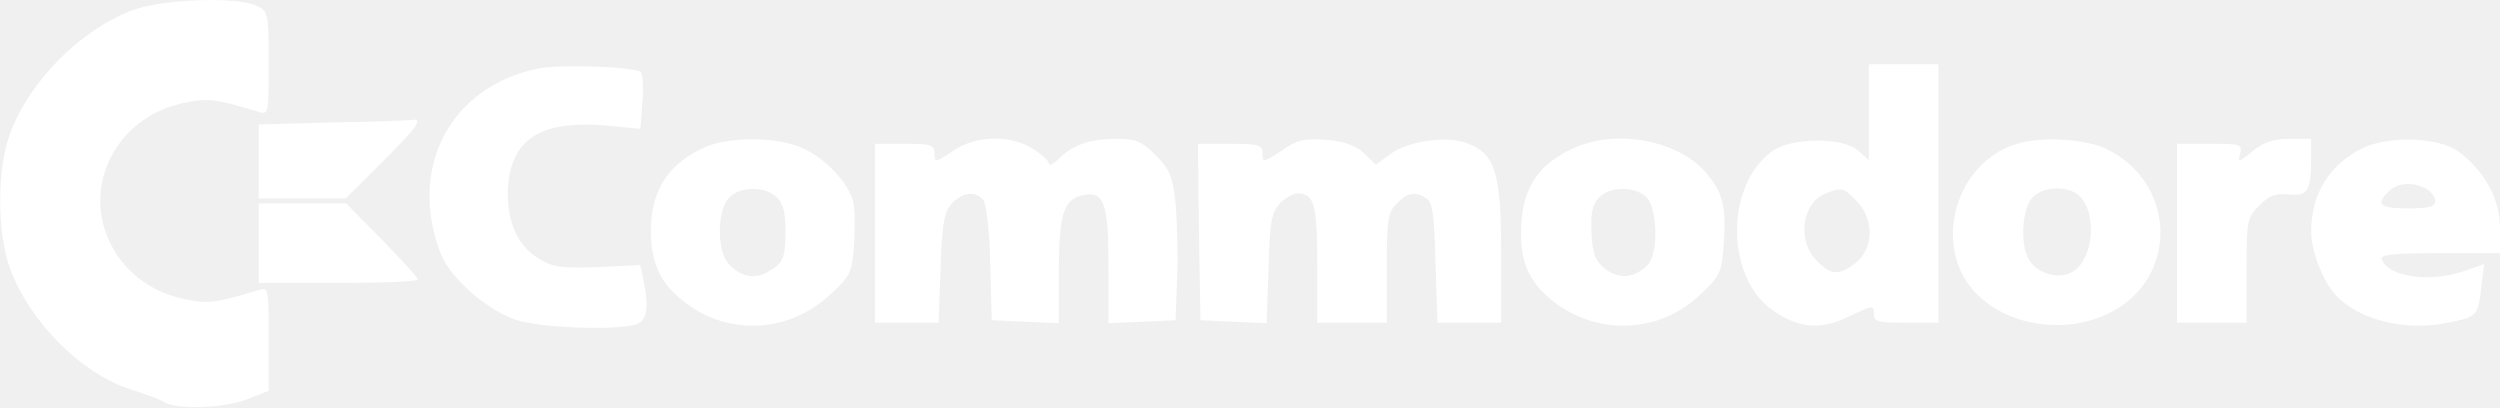
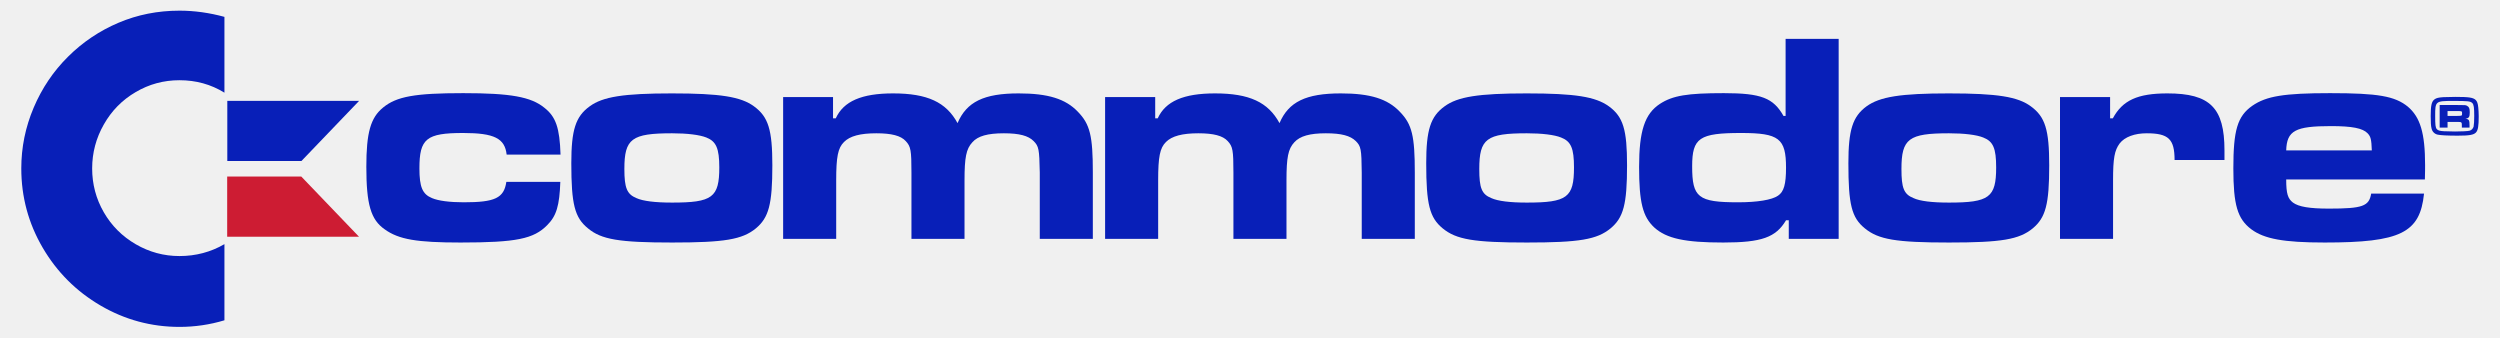
- <svg xmlns="http://www.w3.org/2000/svg" version="1.0" width="503.061pt" height="81.911pt" viewBox="0 0 503.061 81.911" preserveAspectRatio="xMidYMid meet">
-   <g transform="translate(-3.939192,295.9384) scale(0.1,-0.1)" fill="#ffffff" stroke="none">
-     <path d="M304 2938 c-104 -40 -204 -141 -244 -246 -27 -73 -27 -201 0 -274 40 -108 146 -213 245 -243 28 -9 58 -20 67 -26 28 -14 118 -11 165 7 l43 17 0 105 c0 104 0 104 -22 97 -88 -26 -101 -28 -154 -16 -65 15 -119 58 -145 116 -53 115 17 247 145 276 53 12 66 10 154 -16 22 -7 22 -7 22 97 0 103 -1 105 -25 116 -41 19 -192 13 -251 -10z" />
-     <path d="M1120 2821 c-176 -37 -261 -202 -193 -374 20 -48 91 -111 150 -131 47 -16 195 -22 241 -10 23 7 28 32 16 91 l-6 29 -86 -4 c-75 -3 -92 0 -120 18 -44 27 -65 80 -60 147 8 94 67 130 194 120 l72 -7 4 53 c3 28 1 56 -3 61 -10 11 -165 17 -209 7z" />
-     <path d="M3800 2733 l0 -96 -21 19 c-31 28 -137 27 -175 -2 -94 -70 -92 -255 4 -320 52 -36 97 -39 153 -11 46 22 49 23 49 5 0 -16 8 -18 65 -18 l65 0 0 260 0 260 -70 0 -70 0 0 -97z m-25 -178 c36 -35 35 -96 -1 -124 -34 -27 -50 -26 -79 4 -40 40 -30 116 18 135 32 13 36 12 62 -15z" />
-     <path d="M708 2713 l-148 -4 0 -74 0 -75 87 0 88 0 72 72 c72 71 85 90 61 86 -7 -1 -79 -4 -160 -5z" />
-     <path d="M1460 2664 c-75 -32 -111 -88 -111 -169 0 -58 16 -98 53 -131 87 -80 216 -80 305 0 44 40 47 46 51 104 2 34 2 72 -2 86 -9 37 -56 87 -101 107 -49 23 -146 24 -195 3z m142 -101 c13 -12 18 -30 18 -67 0 -57 -5 -68 -38 -85 -27 -14 -53 -8 -77 18 -23 26 -23 106 1 132 21 23 71 25 96 2z" />
-     <path d="M1956 2655 c-34 -23 -36 -23 -36 -5 0 18 -7 20 -60 20 l-60 0 0 -180 0 -180 64 0 64 0 4 109 c3 90 7 113 22 130 22 24 48 27 64 8 6 -7 13 -64 14 -128 l3 -114 68 -3 67 -3 0 100 c0 117 9 148 46 157 45 11 54 -14 54 -143 l0 -114 68 3 67 3 3 85 c2 47 0 114 -3 150 -6 55 -12 69 -40 97 -28 28 -40 33 -78 33 -54 0 -89 -12 -117 -40 -11 -11 -20 -15 -20 -10 0 6 -15 19 -32 30 -47 29 -116 27 -162 -5z" />
-     <path d="M2618 2656 c-36 -24 -38 -24 -38 -6 0 18 -7 20 -65 20 l-65 0 2 -177 3 -178 67 -3 66 -3 4 110 c2 90 6 113 22 130 11 12 27 21 36 21 34 0 40 -21 40 -142 l0 -118 70 0 70 0 0 110 c0 97 2 112 20 130 22 22 37 25 60 10 12 -7 16 -36 18 -130 l4 -120 64 0 64 0 0 143 c0 158 -12 197 -68 218 -40 16 -118 5 -154 -21 l-30 -22 -24 23 c-17 16 -40 24 -76 27 -45 3 -59 0 -90 -22z" />
-     <path d="M3205 2661 c-74 -34 -105 -85 -105 -172 0 -55 16 -93 52 -125 88 -80 221 -80 307 1 42 39 45 46 49 103 5 76 -1 102 -35 143 -56 66 -181 90 -268 50z m147 -98 c23 -21 25 -114 3 -137 -27 -26 -56 -29 -84 -9 -21 17 -27 29 -29 73 -2 38 1 57 14 71 21 23 71 25 96 2z" />
-     <path d="M4098 2670 c-124 -37 -171 -205 -85 -298 63 -68 181 -87 270 -43 142 69 137 265 -8 332 -42 19 -128 24 -177 9z m126 -105 c39 -40 26 -138 -21 -156 -29 -11 -68 3 -82 30 -16 29 -13 93 5 119 18 26 74 30 98 7z" />
-     <path d="M4572 2655 c-28 -23 -30 -23 -25 -5 5 19 1 20 -61 20 l-66 0 0 -180 0 -180 70 0 70 0 0 105 c0 100 1 107 26 131 19 20 33 25 59 22 38 -4 45 7 45 75 l0 37 -44 0 c-33 0 -52 -7 -74 -25z" />
-     <path d="M4795 2662 c-68 -33 -105 -92 -105 -169 0 -38 23 -98 48 -126 46 -51 141 -75 227 -57 60 12 61 13 68 77 l5 41 -40 -14 c-69 -24 -154 -12 -166 24 -3 9 25 12 117 12 l121 0 0 53 c-1 57 -31 112 -83 151 -39 29 -138 33 -192 8z m126 -82 c10 -6 19 -17 19 -25 0 -11 -13 -15 -55 -15 -57 0 -66 8 -39 34 18 18 47 20 75 6z" />
-     <path d="M560 2470 l0 -80 160 0 c88 0 160 3 160 7 0 4 -33 40 -72 80 l-72 73 -88 0 -88 0 0 -80z" />
+ <svg xmlns="http://www.w3.org/2000/svg" version="1.0" width="832.394" height="112.394" id="svg2">
+   <defs id="defs4" />
+   <g transform="translate(-192.3956,-684.4704)" id="layer1">
+     <g transform="translate(7.088128,3.5504)" id="g4419">
+       <g id="g4387">
+         <path d="M 260.992,714.498 L 304.882,714.498 L 285.667,734.533 L 260.992,734.533 L 260.992,714.498 z " style="fill:#081fb8;fill-opacity:1" id="path1922" />
+         <path d="M 260.949,759.738 L 304.84,759.738 L 285.624,739.702 L 260.949,739.702 L 260.949,759.738 z " style="fill:#cd1c33;fill-opacity:1" id="path3805" />
+         <path d="M 260.035,686.537 L 260.035,711.778 C 255.55,709.001 250.56,707.631 245.063,707.631 C 239.82,707.631 234.949,708.945 230.464,711.595 C 225.973,714.224 222.444,717.823 219.865,722.384 C 217.285,726.918 215.992,731.81 215.992,737.004 C 215.992,742.255 217.285,747.112 219.865,751.596 C 222.444,756.067 225.987,759.616 230.499,762.238 C 235.005,764.853 239.855,766.174 245.063,766.174 C 250.511,766.174 255.508,764.846 260.035,762.21 L 260.035,787.563 C 255.171,789.032 250.18,789.763 245.063,789.763 C 235.673,789.763 226.908,787.395 218.789,782.657 C 210.678,777.92 204.239,771.474 199.502,763.363 C 194.764,755.251 192.396,746.458 192.396,737.004 C 192.396,730.004 193.766,723.256 196.515,716.775 C 199.263,710.302 203.08,704.636 207.972,699.786 C 212.85,694.936 218.459,691.176 224.764,688.498 C 231.083,685.813 237.844,684.47 245.063,684.47 C 250.054,684.47 255.044,685.173 260.035,686.537" style="fill:#081fb8;fill-opacity:1;fill-rule:nonzero;stroke:none" id="path4382" />
+       </g>
+       <g id="g4407">
+         <path d="M 1009.618,714.212 C 1010.116,714.738 1010.329,715.37 1010.471,716.741 C 1010.542,717.395 1010.613,718.688 1010.613,719.661 C 1010.613,722.823 1010.4,724.28 1009.689,725.04 C 1008.908,725.843 1007.487,726.091 1003.579,726.091 C 1000.169,726.091 997.966,725.964 996.971,725.757 C 995.906,725.537 995.124,724.727 994.911,723.69 C 994.698,722.852 994.627,721.644 994.627,719.583 C 994.627,716.13 994.911,714.773 995.835,714.048 C 996.474,713.551 997.185,713.381 998.89,713.267 C 999.671,713.231 1001.874,713.182 1002.94,713.182 C 1007.345,713.182 1008.766,713.395 1009.618,714.212 M 996.119,719.484 C 996.119,722.454 996.19,723.413 996.687,723.939 C 997.114,724.379 997.682,724.528 999.032,724.614 L 1002.726,724.706 C 1004.787,724.706 1006.918,724.606 1007.558,724.443 C 1008.197,724.287 1008.695,723.761 1008.908,723.1 C 1009.05,722.397 1009.121,721.097 1009.121,719.512 C 1009.121,716.741 1008.979,715.732 1008.481,715.235 C 1007.842,714.61 1007.061,714.524 1002.016,714.524 C 996.19,714.524 996.119,714.652 996.119,719.484 M 997.611,715.889 L 1003.508,715.889 C 1006.279,715.889 1006.279,715.889 1006.776,716.18 C 1007.416,716.542 1007.629,717.047 1007.629,718.326 C 1007.629,719.896 1007.345,720.287 1006.208,720.443 C 1006.99,720.571 1007.274,720.713 1007.416,721.139 C 1007.487,721.409 1007.558,721.58 1007.558,722.603 L 1007.558,723.399 L 1005,723.399 L 1005,722.901 C 1005,721.537 1005,721.537 1003.508,721.509 L 1000.24,721.509 L 1000.24,723.399 L 997.611,723.399 L 997.611,715.889 z M 1003.508,719.512 C 1005.071,719.484 1005.071,719.484 1005.071,718.688 C 1005.071,717.914 1005.071,717.914 1003.508,717.892 L 1000.24,717.892 L 1000.24,719.512 L 1003.508,719.512 z " style="fill:#081fb8;fill-opacity:1;fill-rule:nonzero;stroke:none" id="path4040" />
+         <path d="M 371.87,741.475 C 371.588,749.38 370.603,752.787 367.505,755.884 C 363.001,760.459 357.229,761.67 338.632,761.67 C 324.154,761.67 318.065,760.663 313.377,757.263 C 308.781,754.075 307.282,748.972 307.282,736.485 C 307.282,725.103 308.682,720.106 312.871,716.72 C 317.361,713.025 323.555,711.934 339.526,711.934 C 355.188,711.934 362.086,713.123 366.59,716.819 C 370.391,719.81 371.658,723.512 371.94,732.388 L 353.998,732.388 C 353.4,727.011 349.916,725.202 339.526,725.202 C 327.244,725.202 324.956,727.095 324.956,736.978 C 324.956,743.179 325.956,745.579 329.151,746.881 C 331.242,747.782 335.036,748.275 339.723,748.275 C 350.106,748.275 353.104,746.881 353.9,741.475 L 371.87,741.475 z " style="fill:#081fb8;fill-opacity:1;fill-rule:nonzero;stroke:none" id="path4340" />
+         <path d="M 436.345,716.319 C 441.131,719.81 442.468,724.097 442.468,735.985 C 442.468,748.972 441.272,753.378 436.978,756.961 C 432.473,760.663 426.561,761.67 409.105,761.67 C 391.437,761.67 385.525,760.663 381.09,756.961 C 376.656,753.378 375.53,748.972 375.53,735.281 C 375.53,724.209 376.937,719.718 381.653,716.319 C 386.017,713.123 392.915,712.018 409.034,712.018 C 425.153,712.018 431.981,713.123 436.345,716.319 M 393.197,737.189 C 393.197,743.481 394.042,745.579 397.209,746.881 C 399.391,747.874 403.403,748.373 409.105,748.373 C 422.478,748.373 424.801,746.67 424.801,736.675 C 424.801,730.291 423.745,727.996 420.507,726.708 C 418.255,725.807 414.102,725.3 409.105,725.3 C 395.59,725.3 393.197,727.095 393.197,737.189" style="fill:#081fb8;fill-opacity:1;fill-rule:nonzero;stroke:none" id="path4342" />
+         <path d="M 462.67,713.229 L 462.67,720.31 L 463.585,720.31 C 466.189,714.629 472.172,712.018 482.66,712.018 C 494.063,712.018 500.327,714.918 504.128,721.915 C 507.155,714.82 512.926,712.018 524.47,712.018 C 534.254,712.018 540.096,713.827 544.179,718.114 C 548.261,722.302 549.176,726.201 549.176,738.371 L 549.176,760.459 L 531.509,760.459 L 531.509,738.371 C 531.368,730.495 531.157,729.601 529.468,727.898 C 527.708,726.103 524.681,725.3 519.543,725.3 C 514.193,725.3 510.885,726.201 509.055,728.299 C 507.014,730.495 506.451,733.289 506.451,740.976 L 506.451,760.459 L 488.783,760.459 L 488.783,738.371 C 488.783,730.995 488.572,729.692 486.883,727.898 C 485.264,726.103 482.167,725.3 477.099,725.3 C 471.75,725.3 468.301,726.201 466.33,728.193 C 464.289,730.192 463.725,733.191 463.725,740.976 L 463.725,760.459 L 446.058,760.459 L 446.058,713.229 L 462.67,713.229 z " style="fill:#081fb8;fill-opacity:1;fill-rule:nonzero;stroke:none" id="path4344" />
+         <path d="M 569.941,713.229 L 569.941,720.31 L 570.785,720.31 C 573.389,714.629 579.372,712.018 589.86,712.018 C 601.263,712.018 607.528,714.918 611.328,721.915 C 614.355,714.82 620.127,712.018 631.741,712.018 C 641.525,712.018 647.297,713.827 651.379,718.114 C 655.462,722.302 656.377,726.201 656.377,738.371 L 656.377,760.459 L 638.709,760.459 L 638.709,738.371 C 638.639,730.495 638.428,729.601 636.738,727.898 C 634.908,726.103 631.952,725.3 626.743,725.3 C 621.464,725.3 618.156,726.201 616.256,728.299 C 614.214,730.495 613.651,733.289 613.651,740.976 L 613.651,760.459 L 595.984,760.459 L 595.984,738.371 C 595.984,730.995 595.773,729.692 594.083,727.898 C 592.465,726.103 589.367,725.3 584.3,725.3 C 579.021,725.3 575.501,726.201 573.53,728.193 C 571.489,730.192 570.926,733.191 570.926,740.976 L 570.926,760.459 L 553.259,760.459 L 553.259,713.229 L 569.941,713.229 z " style="fill:#081fb8;fill-opacity:1;fill-rule:nonzero;stroke:none" id="path4346" />
+         <path d="M 720.992,716.319 C 725.779,719.81 727.046,724.097 727.046,735.985 C 727.046,748.972 725.849,753.378 721.556,756.961 C 717.051,760.663 711.209,761.67 693.682,761.67 C 676.015,761.67 670.173,760.663 665.668,756.961 C 661.304,753.378 660.178,748.972 660.178,735.281 C 660.178,724.209 661.585,719.718 666.301,716.319 C 670.665,713.123 677.563,712.018 693.612,712.018 C 709.801,712.018 716.558,713.123 720.992,716.319 M 677.845,737.189 C 677.845,743.481 678.619,745.579 681.857,746.881 C 684.039,747.874 688.051,748.373 693.682,748.373 C 707.126,748.373 709.379,746.67 709.379,736.675 C 709.379,730.291 708.393,727.996 705.085,726.708 C 702.903,725.807 698.68,725.3 693.682,725.3 C 680.238,725.3 677.845,727.095 677.845,737.189" style="fill:#081fb8;fill-opacity:1;fill-rule:nonzero;stroke:none" id="path4348" />
+         <path d="M 797.504,760.459 L 780.892,760.459 L 780.892,754.265 L 779.977,754.265 C 776.599,759.959 771.883,761.67 759.072,761.67 C 746.332,761.67 740.208,760.36 736.126,756.672 C 732.255,753.075 731.058,748.275 731.058,736.485 C 731.058,724.498 732.958,718.818 737.956,715.53 C 742.25,712.722 747.106,711.934 759.283,711.934 C 771.672,711.934 775.754,713.524 779.133,719.521 L 779.837,719.521 L 779.837,693.851 L 797.504,693.851 L 797.504,760.459 z M 748.725,736.288 C 748.725,746.67 750.696,748.275 763.999,748.275 C 770.475,748.275 775.261,747.479 777.303,746.079 C 779.274,744.769 779.977,742.271 779.977,736.773 C 779.977,727.011 777.655,725.202 765.055,725.202 C 751.118,725.202 748.725,726.807 748.725,736.288" style="fill:#081fb8;fill-opacity:1;fill-rule:nonzero;stroke:none" id="path4350" />
+         <path d="M 861.486,716.319 C 866.273,719.81 867.61,724.097 867.61,735.985 C 867.61,748.972 866.414,753.378 862.12,756.961 C 857.615,760.663 851.702,761.67 834.246,761.67 C 816.579,761.67 810.737,760.663 806.232,756.961 C 801.798,753.378 800.742,748.972 800.742,735.281 C 800.742,724.209 802.149,719.718 806.795,716.319 C 811.23,713.123 818.128,712.018 834.176,712.018 C 850.365,712.018 857.122,713.123 861.486,716.319 M 818.409,737.189 C 818.409,743.481 819.183,745.579 822.421,746.881 C 824.533,747.874 828.545,748.373 834.246,748.373 C 847.62,748.373 849.943,746.67 849.943,736.675 C 849.943,730.291 848.957,727.996 845.649,726.708 C 843.467,725.807 839.244,725.3 834.246,725.3 C 820.802,725.3 818.409,727.095 818.409,737.189" style="fill:#081fb8;fill-opacity:1;fill-rule:nonzero;stroke:none" id="path4352" />
+         <path d="M 887.882,713.229 L 887.882,720.31 L 888.797,720.31 C 892.035,714.313 897.032,712.018 906.957,712.018 C 921.175,712.018 925.962,716.819 925.962,730.995 L 925.962,734.19 L 909.35,734.19 C 909.35,727.194 907.309,725.3 900.059,725.3 C 896.047,725.3 892.738,726.504 891.049,728.7 C 889.36,730.995 888.867,733.592 888.867,740.884 L 888.867,760.459 L 871.2,760.459 L 871.2,713.229 L 887.882,713.229 z " style="fill:#081fb8;fill-opacity:1;fill-rule:nonzero;stroke:none" id="path4354" />
+         <path d="M 992.407,745.382 C 991.07,758.467 984.594,761.67 959.325,761.67 C 945.67,761.67 939.194,760.459 934.901,757.263 C 930.255,753.772 928.918,749.063 928.918,736.978 C 928.918,724.301 930.255,719.606 935.253,716.122 C 939.898,712.926 945.74,711.934 961.155,711.934 C 977.063,711.934 982.694,712.926 986.988,716.41 C 991.14,719.909 992.759,725.202 992.759,735.887 C 992.759,736.485 992.759,738.674 992.689,740.673 L 946.515,740.673 C 946.515,745.473 947.078,747.064 948.767,748.373 C 950.668,749.774 954.328,750.379 960.733,750.379 C 971.995,750.379 974.107,749.577 974.81,745.382 L 992.407,745.382 z M 975.022,730.995 C 974.881,727.299 974.67,726.405 973.614,725.3 C 971.995,723.597 968.405,722.907 961.437,722.907 C 949.541,722.907 946.726,724.406 946.515,730.995 L 975.022,730.995 z " style="fill:#081fb8;fill-opacity:1;fill-rule:nonzero;stroke:none" id="path4356" />
+       </g>
+     </g>
  </g>
</svg>
